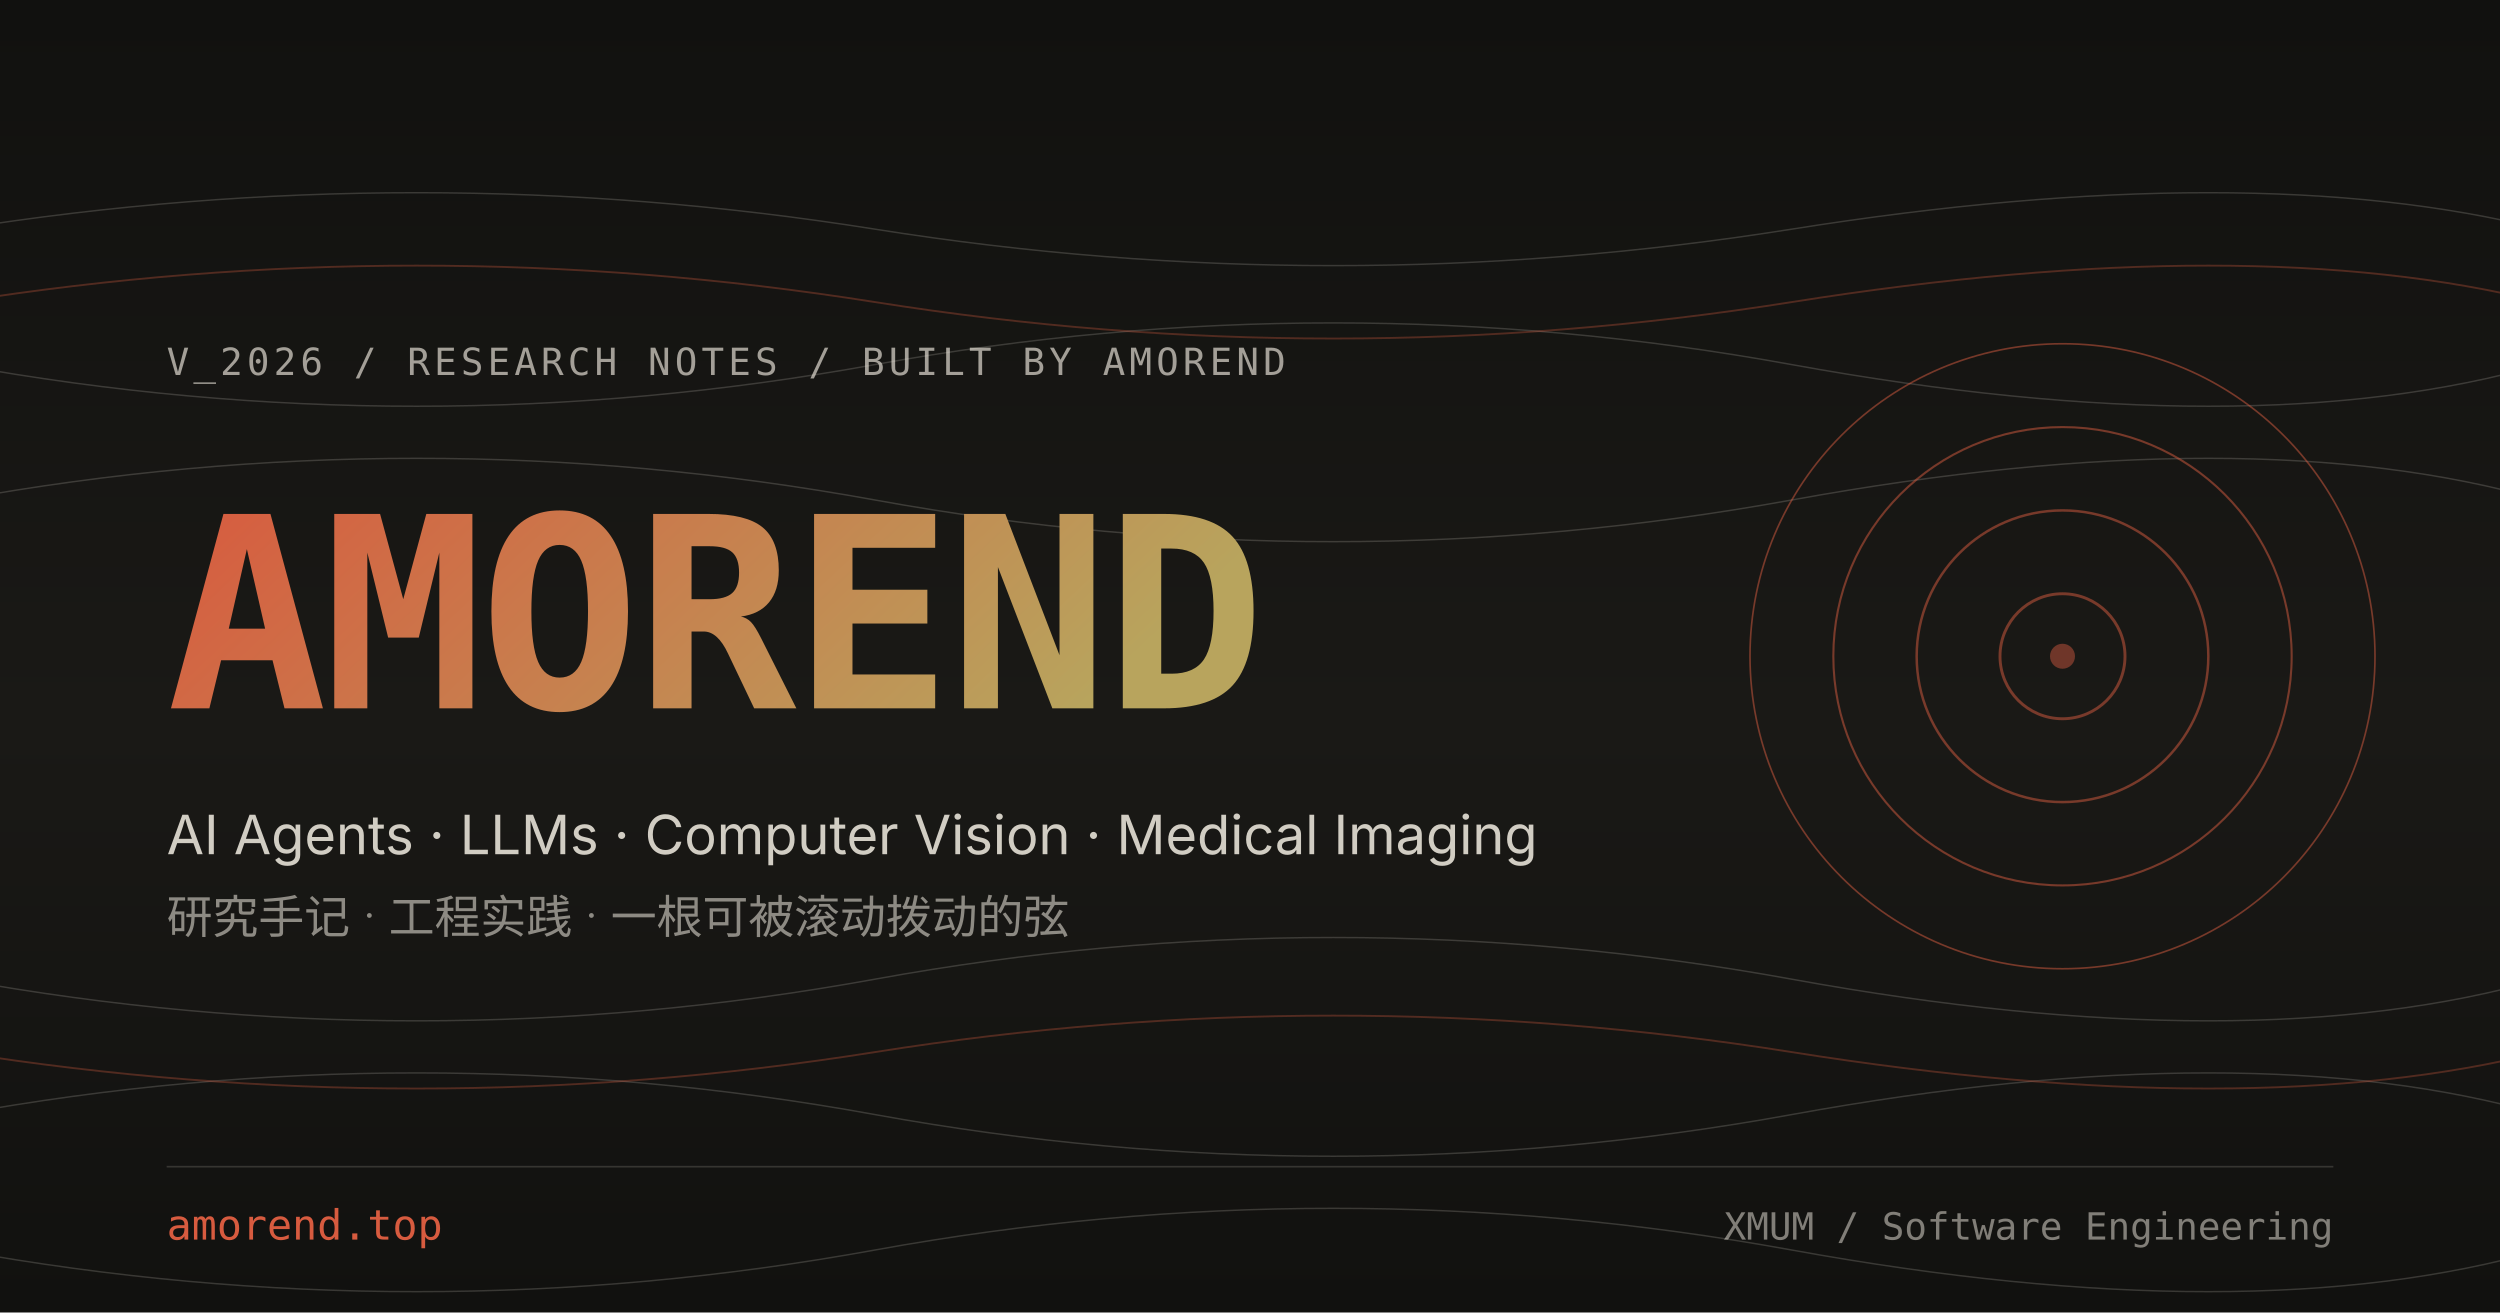
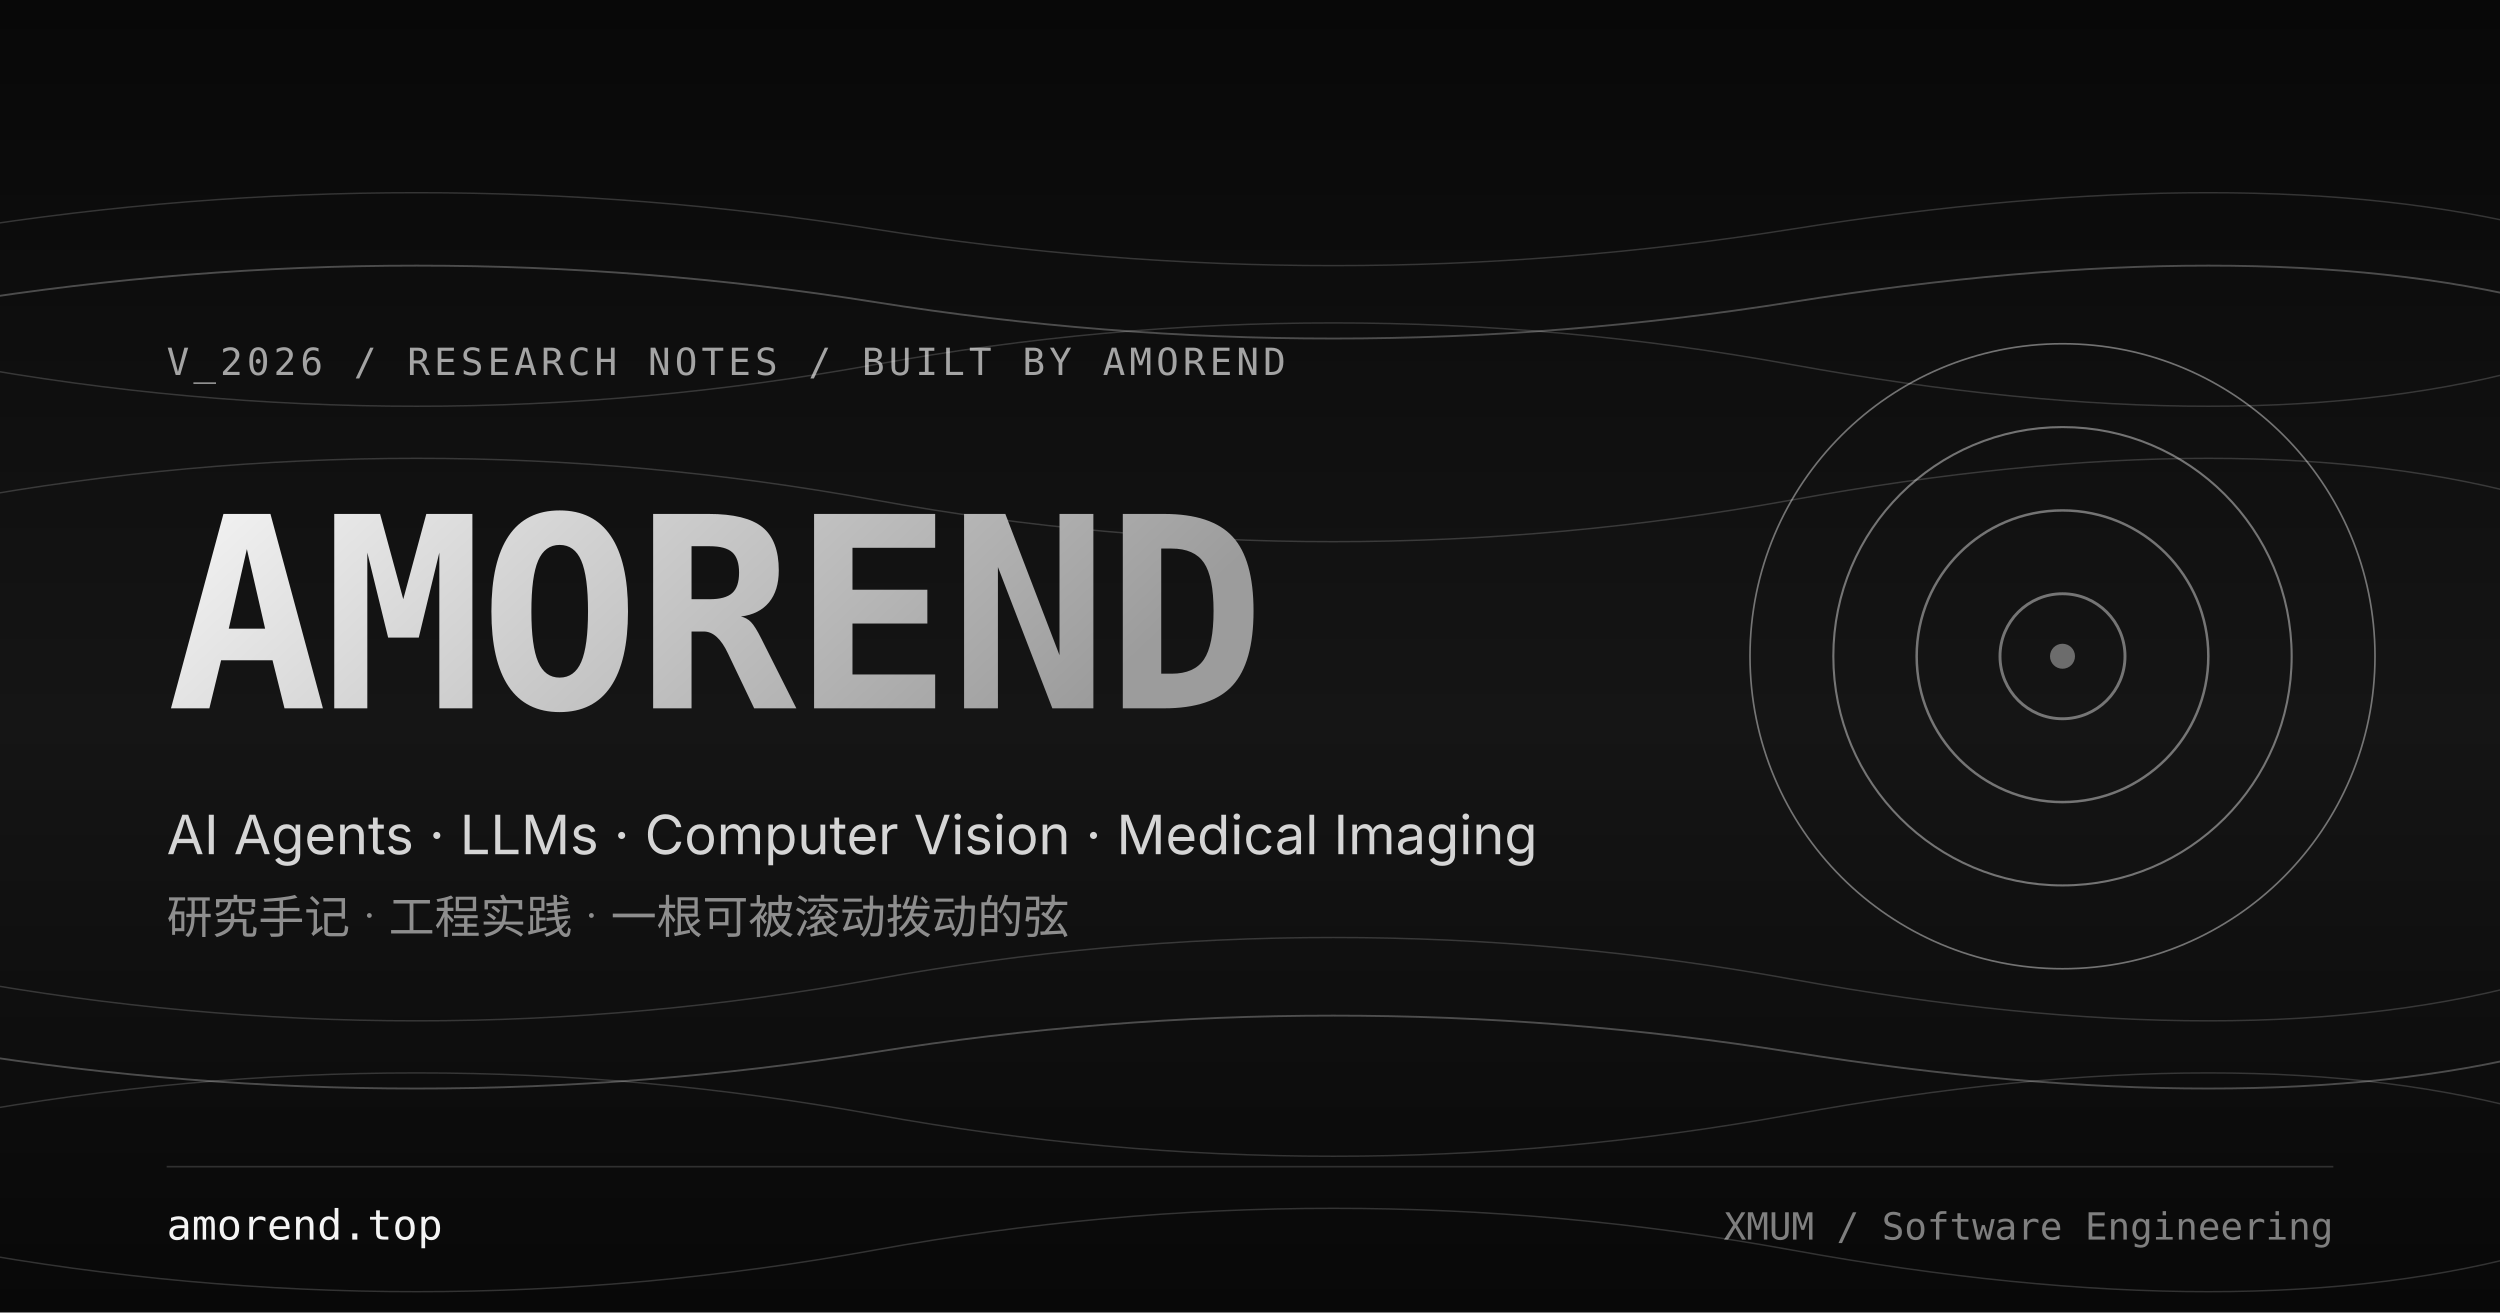
<svg xmlns="http://www.w3.org/2000/svg" width="1200" height="630" viewBox="0 0 1200 630">
  <defs>
    <linearGradient id="bg" x1="0" y1="0" x2="0" y2="1">
-       <stop offset="0%" stop-color="#11110f" />
-       <stop offset="55%" stop-color="#1a1916" />
-       <stop offset="100%" stop-color="#11110f" />
+       <stop offset="0%" stop-color="#080808" />
+       <stop offset="55%" stop-color="#151515" />
+       <stop offset="100%" stop-color="#080808" />
    </linearGradient>
    <linearGradient id="brand" x1="0" y1="0" x2="1" y2="0.2">
-       <stop offset="0%" stop-color="#d75b3f" />
-       <stop offset="100%" stop-color="#b8a45d" />
+       <stop offset="0%" stop-color="#f4f4f4" />
+       <stop offset="100%" stop-color="#9c9c9c" />
    </linearGradient>
  </defs>
  <rect width="1200" height="630" fill="url(#bg)" />
-   <g stroke="#efeadf" stroke-width="0.7" fill="none" opacity="0.18">
+   <g stroke="#f4f4f4" stroke-width="0.7" fill="none" opacity="0.18">
    <path d="M-20 110 Q 200 75, 420 110 T 860 110 T 1220 110" />
    <path d="M-20 175 Q 200 215, 420 175 T 860 175 T 1220 175" />
    <path d="M-20 240 Q 200 200, 420 240 T 860 240 T 1220 240" />
    <path d="M-20 470 Q 200 510, 420 470 T 860 470 T 1220 470" />
    <path d="M-20 535 Q 200 495, 420 535 T 860 535 T 1220 535" />
    <path d="M-20 600 Q 200 640, 420 600 T 860 600 T 1220 600" />
  </g>
-   <g stroke="#d75b3f" stroke-width="0.9" fill="none" opacity="0.32">
+   <g stroke="#f2f2f2" stroke-width="0.9" fill="none" opacity="0.28">
    <path d="M-20 145 Q 200 110, 420 145 T 860 145 T 1220 145" />
    <path d="M-20 505 Q 200 540, 420 505 T 860 505 T 1220 505" />
  </g>
-   <g transform="translate(990, 315)" stroke="#d75b3f" fill="none" opacity="0.5">
+   <g transform="translate(990, 315)" stroke="#f2f2f2" fill="none" opacity="0.44">
    <circle r="150" stroke-width="0.8" />
    <circle r="110" stroke-width="1" />
    <circle r="70" stroke-width="1.2" />
    <circle r="30" stroke-width="1.4" />
-     <circle r="6" fill="#d75b3f" stroke="none" opacity="0.9" />
+     <circle r="6" fill="#f2f2f2" stroke="none" opacity="0.9" />
  </g>
-   <text x="80" y="180" font-family="'JetBrains Mono', 'SF Mono', Monaco, ui-monospace, monospace" font-size="18" letter-spacing="2" fill="#efeadf" opacity="0.65">
+   <text x="80" y="180" font-family="'JetBrains Mono', 'SF Mono', Monaco, ui-monospace, monospace" font-size="18" letter-spacing="2" fill="#f4f4f4" opacity="0.65">
    V_2026 / RESEARCH NOTES / BUILT BY AMOREND
  </text>
  <text x="80" y="340" font-family="'JetBrains Mono', 'SF Mono', Monaco, ui-monospace, monospace" font-size="128" font-weight="800" letter-spacing="-2" fill="url(#brand)">
    AMOREND
  </text>
-   <text x="80" y="410" font-family="'Inter', 'Helvetica Neue', 'PingFang SC', sans-serif" font-size="26" font-weight="400" fill="#efeadf" opacity="0.86">
+   <text x="80" y="410" font-family="'Inter', 'Helvetica Neue', 'PingFang SC', sans-serif" font-size="26" font-weight="400" fill="#f4f4f4" opacity="0.86">
    AI Agents · LLMs · Computer Vision · Medical Imaging
  </text>
-   <text x="80" y="448" font-family="'Inter', 'Helvetica Neue', 'PingFang SC', sans-serif" font-size="22" font-weight="300" fill="#efeadf" opacity="0.55">
+   <text x="80" y="448" font-family="'Inter', 'Helvetica Neue', 'PingFang SC', sans-serif" font-size="22" font-weight="300" fill="#f4f4f4" opacity="0.55">
    研究手记 · 工程实践 · 一根可被滚动拨动的弦
  </text>
-   <line x1="80" y1="560" x2="1120" y2="560" stroke="#efeadf" stroke-opacity="0.16" stroke-width="0.8" />
-   <text x="80" y="595" font-family="'JetBrains Mono', 'SF Mono', Monaco, ui-monospace, monospace" font-size="20" font-weight="500" fill="#d75b3f">
+   <line x1="80" y1="560" x2="1120" y2="560" stroke="#f4f4f4" stroke-opacity="0.16" stroke-width="0.8" />
+   <text x="80" y="595" font-family="'JetBrains Mono', 'SF Mono', Monaco, ui-monospace, monospace" font-size="20" font-weight="500" fill="#f4f4f4">
    amorend.top
  </text>
-   <text x="1120" y="595" text-anchor="end" font-family="'JetBrains Mono', 'SF Mono', Monaco, ui-monospace, monospace" font-size="18" fill="#efeadf" opacity="0.5">
+   <text x="1120" y="595" text-anchor="end" font-family="'JetBrains Mono', 'SF Mono', Monaco, ui-monospace, monospace" font-size="18" fill="#f4f4f4" opacity="0.5">
    XMUM / Software Engineering
  </text>
</svg>
